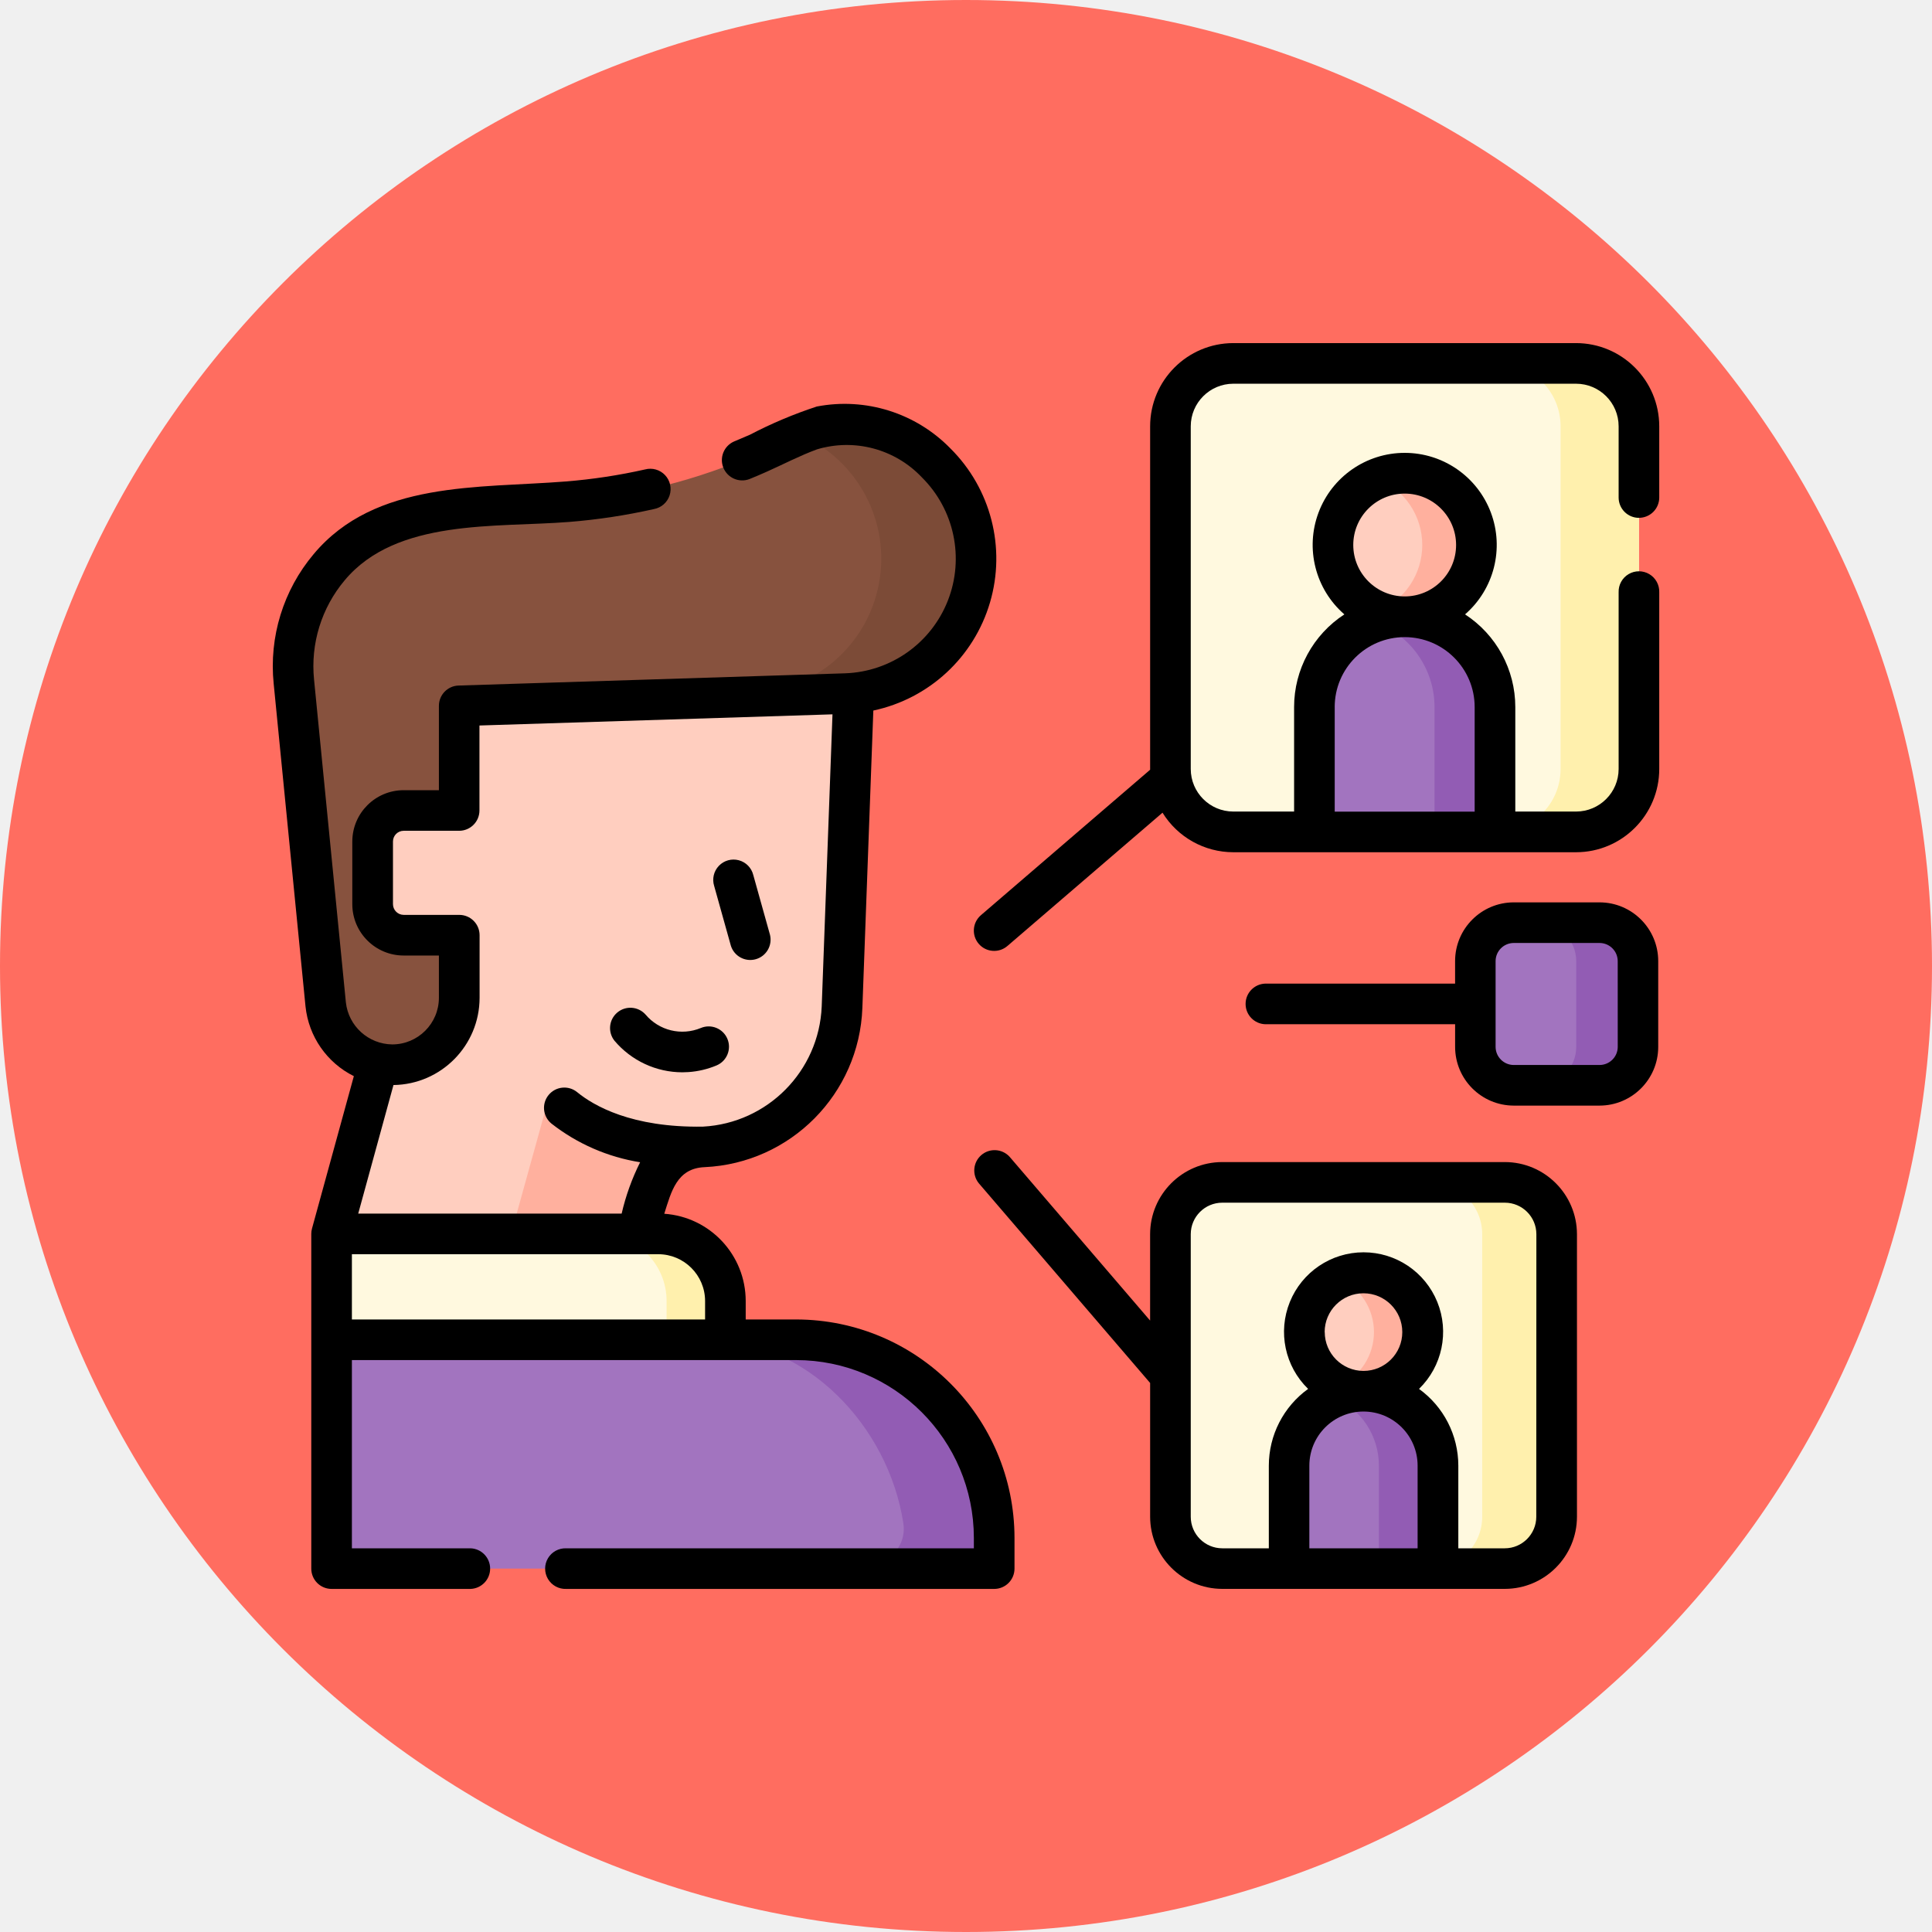
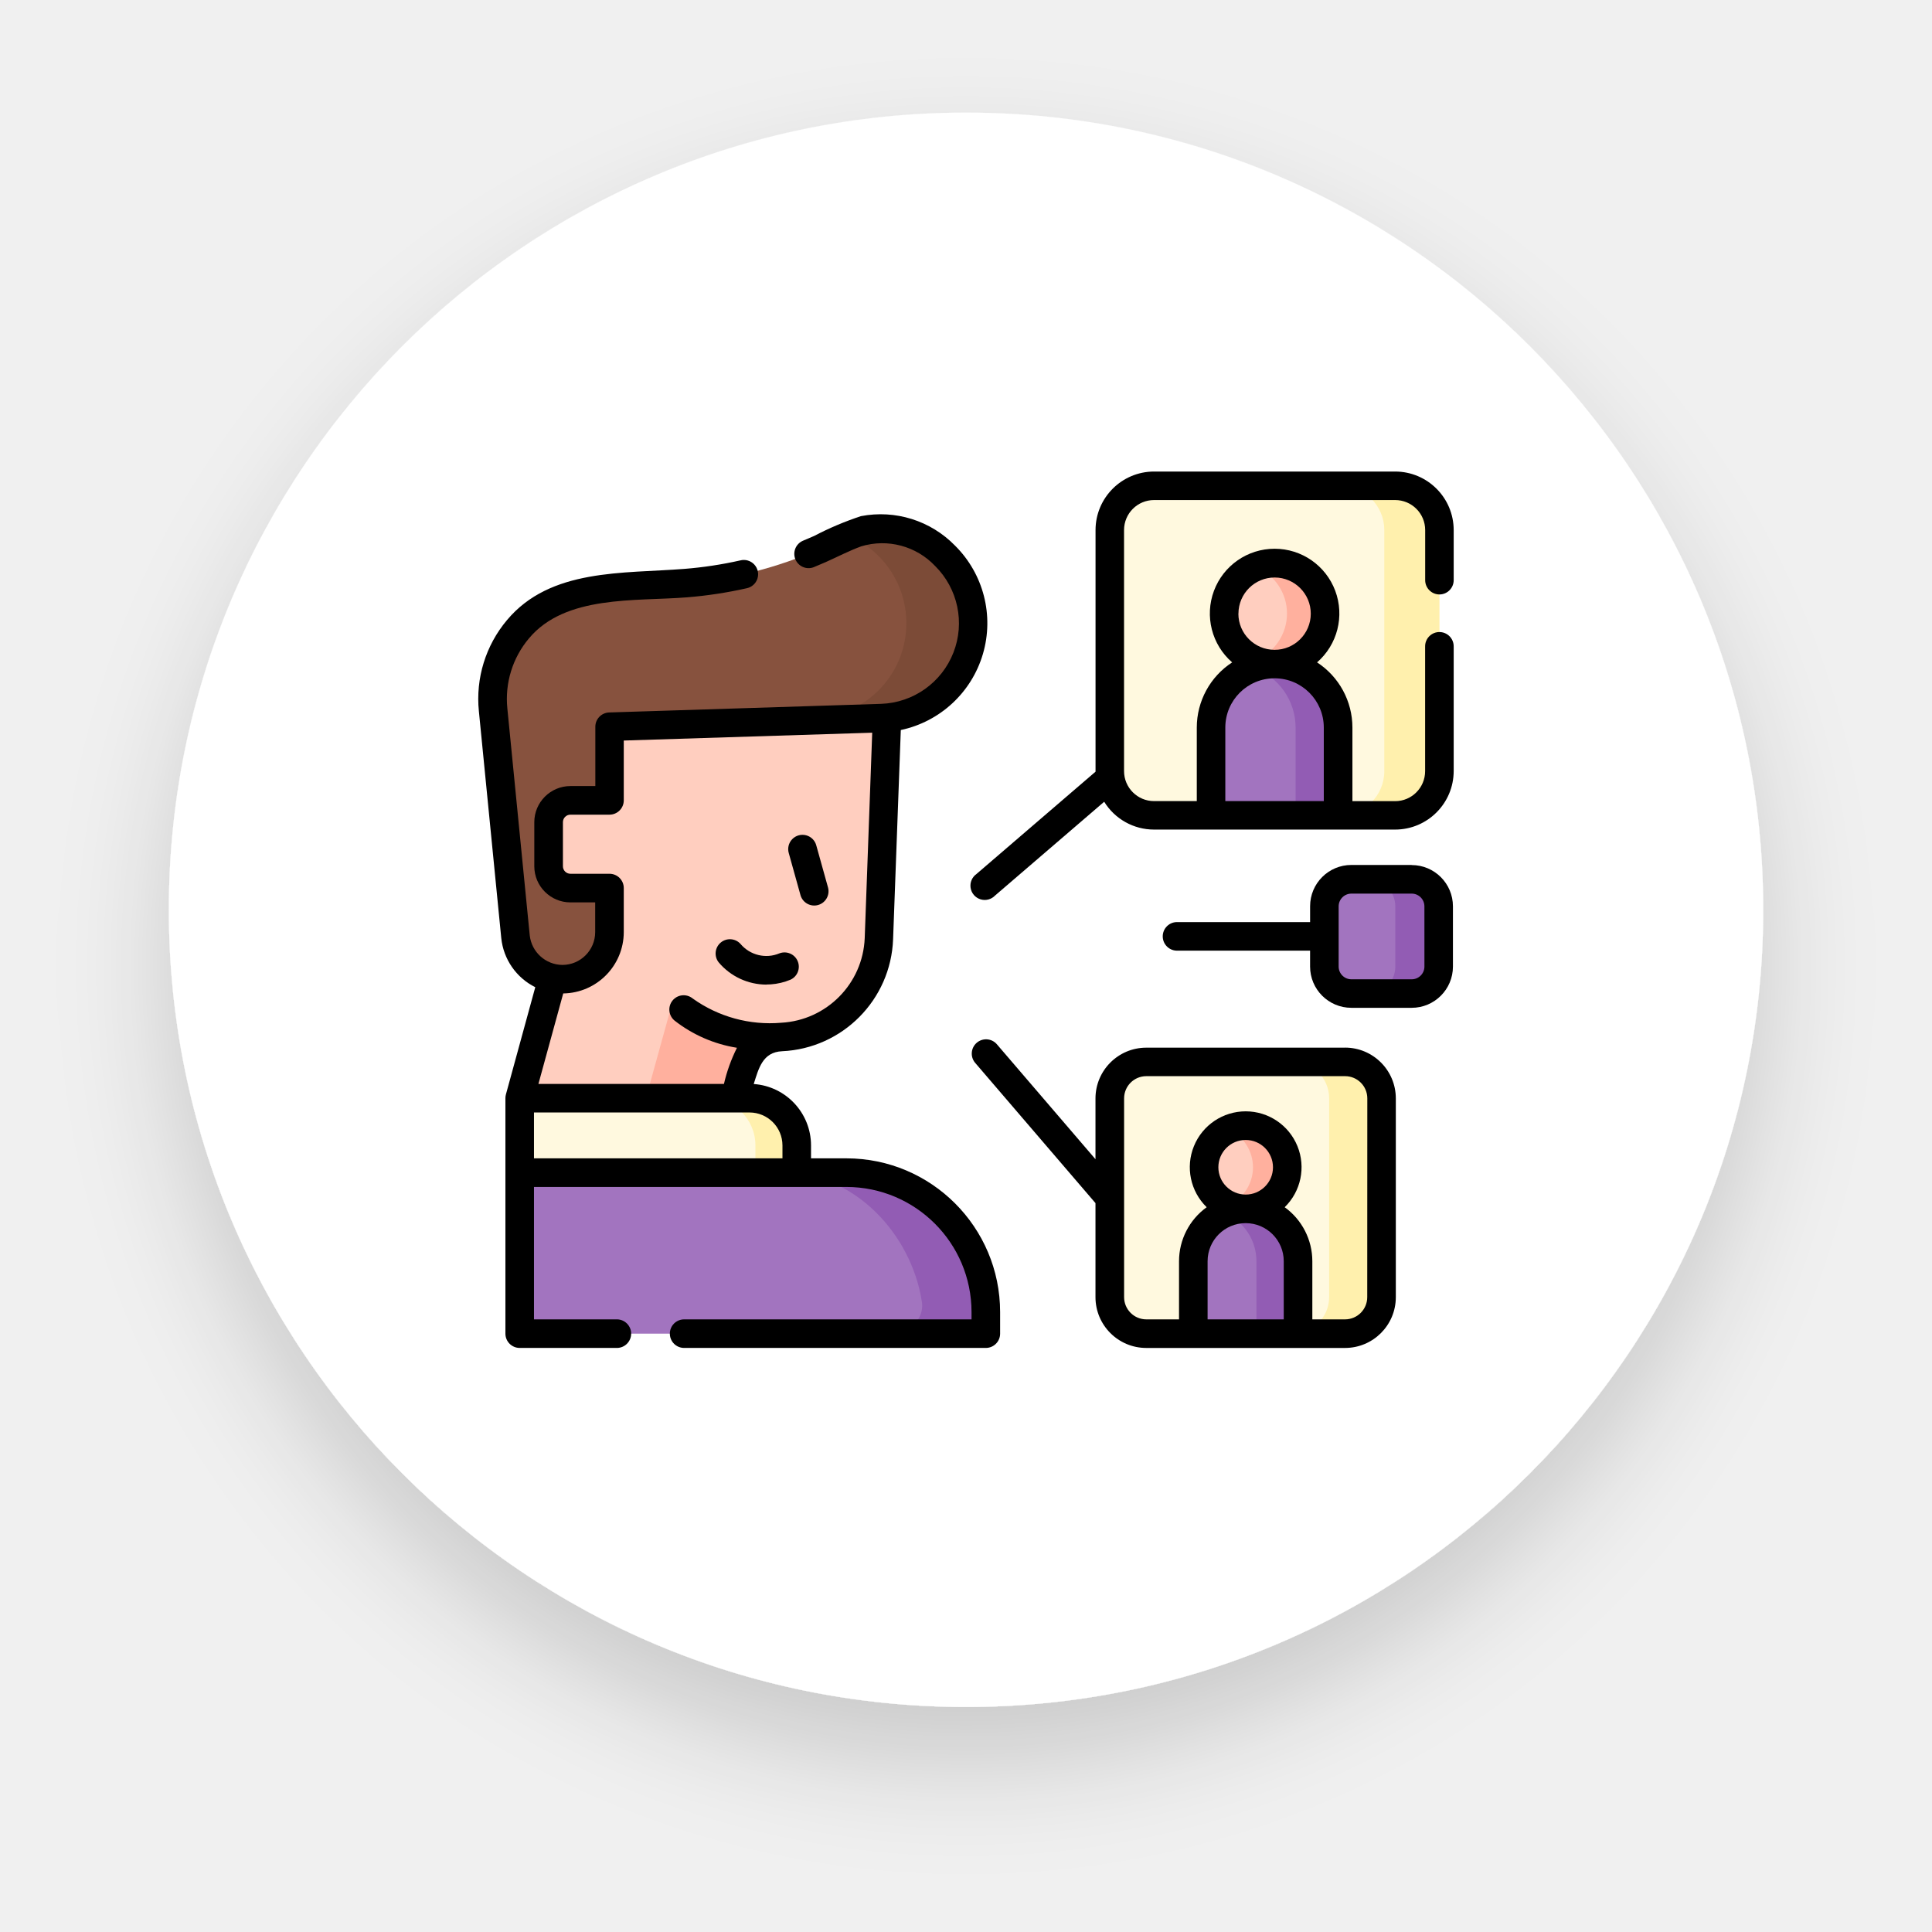
- <svg xmlns="http://www.w3.org/2000/svg" width="85" height="85" viewBox="0 0 85 85">
-   <g id="Grupo_108899" data-name="Grupo 108899" transform="translate(-180 -4807)">
-     <circle id="Elipse_4518" data-name="Elipse 4518" cx="42.5" cy="42.5" r="42.5" transform="translate(180 4807)" fill="#ff6d60" />
-     <g id="relacion" transform="translate(192 4819)">
-       <g id="Grupo_108365" data-name="Grupo 108365">
-         <path id="Trazado_155993" data-name="Trazado 155993" d="M25.733,13.732l-.685,18.581a6.387,6.387,0,0,1-6.089,6.146,2.389,2.389,0,0,0-2.334,1.881l-.618,1.946-6.177.574-7.241-.574,2.041-7.444-.786-21.11Z" fill="#ffcebf" />
-         <path id="Trazado_155994" data-name="Trazado 155994" d="M18.959,38.46a2.389,2.389,0,0,0-2.334,1.881l-.618,1.946-5.681.574L12,36.819a.419.419,0,0,1,.683-.2c.8.715,2.669,1.9,6.28,1.842Z" fill="#ffb09e" />
-         <path id="Trazado_155995" data-name="Trazado 155995" d="M19.915,45.239v1.706l-7.047.622L2.588,46.945V42.286H16.961a2.953,2.953,0,0,1,2.953,2.952Z" fill="#fff9df" />
-         <path id="Trazado_155996" data-name="Trazado 155996" d="M19.915,45.239v1.706l-2.588.473V45.239a2.953,2.953,0,0,0-2.953-2.952h2.588a2.953,2.953,0,0,1,2.953,2.952Z" fill="#fff0ad" />
-         <path id="Trazado_155997" data-name="Trazado 155997" d="M31.739,55.66c0,.747,0,1.352,0,1.352H2.588V46.945H23.024A8.715,8.715,0,0,1,31.739,55.66Z" fill="#a274bf" />
-         <path id="Trazado_155998" data-name="Trazado 155998" d="M31.739,55.66c0,.747,0,1.352,0,1.352H25.733l.9-.254a1.556,1.556,0,0,0,1.112-1.734c-.657-4.282-4.261-8.08-8.608-8.08h3.891A8.715,8.715,0,0,1,31.739,55.66Z" fill="#925cb4" />
-         <path id="Trazado_155999" data-name="Trazado 155999" d="M30.942,12.581a5.939,5.939,0,0,1-5.729,5.934l-4.3.136-12.707.4v4.6H5.761A1.365,1.365,0,0,0,4.4,25.023v2.758A1.364,1.364,0,0,0,5.76,29.145H8.2V31.9a2.944,2.944,0,0,1-5.875.291l-1.4-14.2a6.809,6.809,0,0,1,6.235-7.456l5.806-.465a25.7,25.7,0,0,0,8.389-2.129l1.832-.815.418-.186a3.487,3.487,0,0,1,1.411-.3,5.937,5.937,0,0,1,5.925,5.938Z" fill="#87523e" />
-         <path id="Trazado_156000" data-name="Trazado 156000" d="M30.942,12.581a5.939,5.939,0,0,1-5.729,5.934l-4.3.136.132-.136A5.939,5.939,0,0,0,23.189,7.128l.418-.186a3.487,3.487,0,0,1,1.411-.3,5.937,5.937,0,0,1,5.925,5.938Z" fill="#7c4b37" />
-         <path id="Trazado_156001" data-name="Trazado 156001" d="M60.106,6.754V21.833A2.767,2.767,0,0,1,57.34,24.6L53.773,24.6,49.8,23.987l-3.973.613H42.262A2.767,2.767,0,0,1,39.5,21.833V6.754a2.766,2.766,0,0,1,2.766-2.766H57.34A2.767,2.767,0,0,1,60.106,6.754Z" fill="#fff9df" />
-         <path id="Trazado_156002" data-name="Trazado 156002" d="M60.106,6.754V21.833A2.767,2.767,0,0,1,57.34,24.6H53.893a2.767,2.767,0,0,0,2.766-2.768V6.754a2.767,2.767,0,0,0-2.766-2.766H57.34A2.767,2.767,0,0,1,60.106,6.754Z" fill="#fff0ad" />
-         <path id="Trazado_156003" data-name="Trazado 156003" d="M53.773,19.105V24.6H45.828V19.105a3.973,3.973,0,0,1,7.945,0Z" fill="#a274bf" />
-         <path id="Trazado_156004" data-name="Trazado 156004" d="M53.773,19.105V24.6h-2.66V19.105a3.982,3.982,0,0,0-2.643-3.745,3.975,3.975,0,0,1,5.3,3.745Z" fill="#925cb4" />
-         <path id="Trazado_156005" data-name="Trazado 156005" d="M52.956,11.977a3.152,3.152,0,1,1-.923-2.231,3.147,3.147,0,0,1,.923,2.231Z" fill="#ffcebf" />
-         <path id="Trazado_156006" data-name="Trazado 156006" d="M52.956,11.977A3.155,3.155,0,0,1,48.609,14.9a3.155,3.155,0,0,0,0-5.844,3.154,3.154,0,0,1,4.346,2.921Z" fill="#ffb09e" />
-         <path id="Trazado_156007" data-name="Trazado 156007" d="M56.487,42.3v12.43a2.281,2.281,0,0,1-2.28,2.282h-2.94l-3.276-.579-3.275.579h-2.94a2.281,2.281,0,0,1-2.28-2.282V42.3a2.281,2.281,0,0,1,2.28-2.282H54.207A2.281,2.281,0,0,1,56.487,42.3Z" fill="#fff9df" />
-         <path id="Trazado_156008" data-name="Trazado 156008" d="M56.487,42.3v12.43a2.281,2.281,0,0,1-2.28,2.282H50.931a2.281,2.281,0,0,0,2.28-2.282V42.3a2.281,2.281,0,0,0-2.28-2.282h3.275A2.281,2.281,0,0,1,56.487,42.3Z" fill="#fff0ad" />
-         <path id="Trazado_156009" data-name="Trazado 156009" d="M51.266,52.482v4.53h-6.55v-4.53a3.275,3.275,0,1,1,6.55,0Z" fill="#a274bf" />
-         <path id="Trazado_156010" data-name="Trazado 156010" d="M51.266,52.482v4.53h-2.6v-4.53a3.275,3.275,0,0,0-1.974-3.006,3.275,3.275,0,0,1,4.576,3.006Z" fill="#925cb4" />
-         <path id="Trazado_156011" data-name="Trazado 156011" d="M50.592,46.606a2.6,2.6,0,1,1-3.673-2.37A2.559,2.559,0,0,1,47.991,44a2.6,2.6,0,0,1,2.6,2.6Z" fill="#ffcebf" />
-         <path id="Trazado_156012" data-name="Trazado 156012" d="M50.592,46.606a2.6,2.6,0,0,1-3.673,2.37,2.6,2.6,0,0,0,0-4.739A2.559,2.559,0,0,1,47.991,44a2.6,2.6,0,0,1,2.6,2.6Z" fill="#ffb09e" />
-         <path id="Trazado_156013" data-name="Trazado 156013" d="M60.062,30.287V34.06a1.688,1.688,0,0,1-1.688,1.688H54.6a1.689,1.689,0,0,1-1.689-1.688V30.287A1.689,1.689,0,0,1,54.6,28.6h3.773a1.688,1.688,0,0,1,1.688,1.688Z" fill="#a274bf" />
-         <path id="Trazado_156014" data-name="Trazado 156014" d="M60.062,30.287V34.06a1.688,1.688,0,0,1-1.688,1.688H55.66a1.688,1.688,0,0,0,1.688-1.688V30.287A1.688,1.688,0,0,0,55.66,28.6h2.714a1.688,1.688,0,0,1,1.688,1.688Z" fill="#925cb4" />
+ <svg xmlns="http://www.w3.org/2000/svg" width="103" height="103" viewBox="0 0 103 103">
+   <defs>
+     <filter id="a" x="0" y="0" width="103" height="103" filterUnits="userSpaceOnUse">
+       <feOffset dy="3" input="SourceAlpha" />
+       <feGaussianBlur stdDeviation="3" result="b" />
+       <feFlood flood-opacity="0.161" />
+       <feComposite operator="in" in2="b" />
+       <feComposite in="SourceGraphic" />
+     </filter>
+   </defs>
+   <g transform="translate(-176.348 -4199.826)">
+     <g transform="matrix(1, 0, 0, 1, 176.35, 4199.83)" filter="url(#a)">
+       <circle cx="42.5" cy="42.5" r="42.5" transform="translate(9 6)" fill="#fff" />
+     </g>
+     <g transform="translate(201.848 4221.87)">
+       <g transform="translate(0.762 3.856)">
+         <path d="M22.319,13.732l-.584,15.84a5.445,5.445,0,0,1-5.191,5.24,2.036,2.036,0,0,0-1.99,1.6l-.527,1.659-5.266.49-6.173-.49,1.74-6.346-.67-18Z" transform="translate(-1.144 -5.426)" fill="#ffcebf" />
+         <path d="M17.685,38.172a2.036,2.036,0,0,0-1.99,1.6l-.527,1.659-4.843.49,1.424-5.15a.357.357,0,0,1,.582-.172c.679.61,2.275,1.624,5.354,1.57Z" transform="translate(-2.286 -8.786)" fill="#ffb09e" />
+         <path d="M17.358,44.8v1.454l-6.007.53-8.763-.53V42.286H14.841A2.517,2.517,0,0,1,17.358,44.8Z" transform="translate(-1.144 -9.638)" fill="#fff9df" />
+         <path d="M19.1,44.8v1.454l-2.206.4V44.8a2.517,2.517,0,0,0-2.518-2.517h2.206A2.517,2.517,0,0,1,19.1,44.8Z" transform="translate(-2.883 -9.638)" fill="#fff0ad" />
+         <path d="M27.438,54.374c0,.637,0,1.153,0,1.153H2.588V46.945H20.009A7.429,7.429,0,0,1,27.438,54.374Z" transform="translate(-1.144 -10.326)" fill="#a274bf" />
+         <path d="M29.879,54.374c0,.637,0,1.153,0,1.153H24.76l.763-.216a1.326,1.326,0,0,0,.948-1.478c-.56-3.65-3.632-6.888-7.338-6.888H22.45A7.429,7.429,0,0,1,29.879,54.374Z" transform="translate(-3.585 -10.326)" fill="#925cb4" />
+         <path d="M26.509,11.705a5.063,5.063,0,0,1-4.884,5.059l-3.667.116-10.833.342v3.925H5.043a1.164,1.164,0,0,0-1.164,1.164v2.351a1.163,1.163,0,0,0,1.163,1.163H7.125v2.346a2.51,2.51,0,0,1-5.008.248L.922,16.318A5.8,5.8,0,0,1,6.237,9.962l4.949-.4a21.91,21.91,0,0,0,7.151-1.815L19.9,7.057l.356-.158a2.972,2.972,0,0,1,1.2-.255,5.061,5.061,0,0,1,5.051,5.062Z" transform="translate(-0.894 -4.38)" fill="#87523e" />
+         <path d="M29.462,11.705a5.063,5.063,0,0,1-4.884,5.059l-3.667.116.113-.116a5.063,5.063,0,0,0,1.829-9.707l.356-.158a2.972,2.972,0,0,1,1.2-.255,5.061,5.061,0,0,1,5.051,5.062Z" transform="translate(-3.847 -4.38)" fill="#7c4b37" />
+         <path d="M57.065,6.346V19.2a2.359,2.359,0,0,1-2.358,2.359l-3.041,0-3.386-.518-3.387.523h-3.04A2.358,2.358,0,0,1,39.5,19.2V6.346a2.358,2.358,0,0,1,2.358-2.358H54.707A2.359,2.359,0,0,1,57.065,6.346Z" transform="translate(-6.589 -3.988)" fill="#fff9df" />
+         <path d="M59.19,6.346V19.2a2.359,2.359,0,0,1-2.358,2.359H53.893A2.359,2.359,0,0,0,56.252,19.2V6.346a2.359,2.359,0,0,0-2.358-2.358h2.938A2.359,2.359,0,0,1,59.19,6.346Z" transform="translate(-8.713 -3.988)" fill="#fff0ad" />
+         <path d="M52.6,18.519V23.2H45.828V18.519a3.387,3.387,0,0,1,6.773,0Z" transform="translate(-7.523 -5.632)" fill="#a274bf" />
+         <path d="M52.991,18.519V23.2H50.723V18.519a3.394,3.394,0,0,0-2.253-3.192,3.389,3.389,0,0,1,4.521,3.192Z" transform="translate(-7.913 -5.632)" fill="#925cb4" />
+         <path d="M52.025,11.512a2.687,2.687,0,1,1-.787-1.9,2.683,2.683,0,0,1,.787,1.9Z" transform="translate(-7.644 -4.701)" fill="#ffcebf" />
+         <path d="M52.314,11.512A2.69,2.69,0,0,1,48.609,14a2.689,2.689,0,0,0,0-4.982,2.688,2.688,0,0,1,3.7,2.49Z" transform="translate(-7.934 -4.701)" fill="#ffb09e" />
+         <path d="M53.98,41.964v10.6A1.944,1.944,0,0,1,52.036,54.5H49.53l-2.792-.494-2.791.494H41.439A1.944,1.944,0,0,1,39.5,52.56v-10.6a1.944,1.944,0,0,1,1.944-1.945h10.6A1.944,1.944,0,0,1,53.98,41.964Z" transform="translate(-6.589 -9.304)" fill="#fff9df" />
+         <path d="M55.667,41.964v10.6A1.944,1.944,0,0,1,53.723,54.5H50.931a1.944,1.944,0,0,0,1.944-1.945v-10.6a1.944,1.944,0,0,0-1.944-1.945h2.792A1.944,1.944,0,0,1,55.667,41.964Z" transform="translate(-8.277 -9.304)" fill="#fff0ad" />
+         <path d="M50.3,52v3.861H44.716V52A2.792,2.792,0,1,1,50.3,52Z" transform="translate(-7.359 -10.66)" fill="#a274bf" />
+         <path d="M50.591,52v3.861H48.373V52a2.791,2.791,0,0,0-1.683-2.562A2.792,2.792,0,0,1,50.591,52Z" transform="translate(-7.651 -10.66)" fill="#925cb4" />
+         <path d="M49.824,46.223a2.218,2.218,0,1,1-3.131-2.02,2.182,2.182,0,0,1,.914-.2,2.217,2.217,0,0,1,2.217,2.218Z" transform="translate(-7.459 -9.892)" fill="#ffcebf" />
+         <path d="M50.05,46.223a2.217,2.217,0,0,1-3.131,2.02,2.217,2.217,0,0,0,0-4.04,2.182,2.182,0,0,1,.914-.2,2.217,2.217,0,0,1,2.217,2.218Z" transform="translate(-7.684 -9.892)" fill="#ffb09e" />
+         <path d="M59.007,30.038v3.216a1.439,1.439,0,0,1-1.439,1.439H54.352a1.439,1.439,0,0,1-1.44-1.439V30.038a1.439,1.439,0,0,1,1.44-1.439h3.216a1.439,1.439,0,0,1,1.439,1.439Z" transform="translate(-8.569 -7.619)" fill="#a274bf" />
+         <path d="M59.413,30.038v3.216a1.439,1.439,0,0,1-1.439,1.439H55.66A1.439,1.439,0,0,0,57.1,33.254V30.038A1.439,1.439,0,0,0,55.66,28.6h2.314a1.439,1.439,0,0,1,1.439,1.439Z" transform="translate(-8.974 -7.619)" fill="#925cb4" />
      </g>
-       <g id="Grupo_108366" data-name="Grupo 108366">
-         <path id="Trazado_156015" data-name="Trazado 156015" d="M23.024,46.051H20.808v-.812A3.851,3.851,0,0,0,17.225,41.4c.308-.969.55-2,1.775-2.05a7.282,7.282,0,0,0,6.941-7.006l.482-13.083A6.832,6.832,0,0,0,29.815,7.73a6.5,6.5,0,0,0-5.879-1.845,19.408,19.408,0,0,0-2.942,1.241c-.234.1-.471.2-.705.3a.894.894,0,0,0,.674,1.655c.251-.1.506-.211.757-.322.736-.327,1.468-.712,2.224-.989A4.551,4.551,0,0,1,28.557,9a5.044,5.044,0,0,1-3.372,8.623l-17.01.538a.893.893,0,0,0-.865.893v3.711H5.761A2.261,2.261,0,0,0,3.5,25.022v2.759a2.261,2.261,0,0,0,2.259,2.258H7.31V31.9A2.054,2.054,0,0,1,5.258,33.95,2.077,2.077,0,0,1,3.217,32.1l-1.4-14.2A5.871,5.871,0,0,1,3.165,13.53c2.279-2.726,6.648-2.309,9.874-2.567a26.636,26.636,0,0,0,3.735-.567.894.894,0,1,0-.393-1.743,24.845,24.845,0,0,1-3.484.529c-3.836.307-8.389-.044-11.1,3.2a7.645,7.645,0,0,0-1.756,5.7l1.4,14.195a3.872,3.872,0,0,0,2.127,3.069L1.727,42.05a.9.9,0,0,0-.032.236V57.012a.893.893,0,0,0,.894.894H8.7a.894.894,0,0,0,0-1.787H3.482V47.838H23.024a7.831,7.831,0,0,1,7.822,7.822v.459H12.907a.894.894,0,1,0,0,1.787H31.74a.893.893,0,0,0,.894-.894V55.66a9.62,9.62,0,0,0-9.609-9.609ZM9.1,31.9V29.145a.894.894,0,0,0-.894-.894H5.761a.474.474,0,0,1-.472-.472V25.023a.472.472,0,0,1,.472-.472H8.2a.894.894,0,0,0,.894-.894V19.919l15.532-.491-.474,12.853a5.527,5.527,0,0,1-5.22,5.286h0c-3.143.052-4.816-.923-5.541-1.518a.893.893,0,0,0-1.128,1.385,8.5,8.5,0,0,0,3.9,1.7,10.123,10.123,0,0,0-.813,2.26H3.76l1.551-5.657A3.843,3.843,0,0,0,9.1,31.9ZM3.482,46.051V43.18h13.48a2.062,2.062,0,0,1,2.059,2.059v.812H3.482Z" />
-         <path id="Trazado_156016" data-name="Trazado 156016" d="M20.156,29.611a.894.894,0,0,0,1.721-.481l-.735-2.63a.894.894,0,1,0-1.721.481Z" />
-         <path id="Trazado_156017" data-name="Trazado 156017" d="M18.021,35.177q.135,0,.271-.01a3.891,3.891,0,0,0,1.232-.292.893.893,0,0,0-.69-1.648,2.116,2.116,0,0,1-2.434-.592.894.894,0,0,0-1.368,1.15,3.915,3.915,0,0,0,2.989,1.392Z" />
-         <path id="Trazado_156018" data-name="Trazado 156018" d="M60.106,10.782A.893.893,0,0,0,61,9.889V6.755a3.664,3.664,0,0,0-3.66-3.66H42.261a3.664,3.664,0,0,0-3.66,3.66V21.833c0,.011,0,.022,0,.032l-7.445,6.4a.893.893,0,1,0,1.165,1.355l6.825-5.865a3.661,3.661,0,0,0,3.114,1.74H57.34A3.664,3.664,0,0,0,61,21.833V14.058a.894.894,0,1,0-1.787,0v7.774a1.875,1.875,0,0,1-1.873,1.873H54.667v-4.6a4.865,4.865,0,0,0-2.211-4.075,4.049,4.049,0,1,0-5.31,0,4.865,4.865,0,0,0-2.211,4.075v4.6H42.261a1.875,1.875,0,0,1-1.873-1.873V6.755a1.875,1.875,0,0,1,1.873-1.873H57.34a1.875,1.875,0,0,1,1.873,1.873V9.889a.893.893,0,0,0,.894.894Zm-12.568,1.2A2.262,2.262,0,1,1,49.8,14.24a2.265,2.265,0,0,1-2.262-2.262Zm-.817,7.128a3.079,3.079,0,0,1,6.158,0v4.6H46.722v-4.6Z" />
-         <path id="Trazado_156019" data-name="Trazado 156019" d="M54.206,39.126H41.775A3.178,3.178,0,0,0,38.6,42.3v3.8l-6.183-7.208a.894.894,0,0,0-1.356,1.164l7.54,8.789v5.885a3.178,3.178,0,0,0,3.174,3.174H54.206a3.178,3.178,0,0,0,3.174-3.174V42.3a3.178,3.178,0,0,0-3.174-3.174Zm-8.6,16.993V52.483a2.381,2.381,0,0,1,4.763,0v3.636Zm.673-9.512a1.708,1.708,0,1,1,1.708,1.708A1.71,1.71,0,0,1,46.283,46.606Zm9.311,8.125a1.389,1.389,0,0,1-1.387,1.387H52.16V52.483a4.165,4.165,0,0,0-1.729-3.377,3.5,3.5,0,1,0-4.879,0,4.165,4.165,0,0,0-1.729,3.377v3.636H41.775a1.389,1.389,0,0,1-1.387-1.387V42.3a1.389,1.389,0,0,1,1.387-1.387H54.206A1.389,1.389,0,0,1,55.594,42.3Z" />
-         <path id="Trazado_156020" data-name="Trazado 156020" d="M58.374,27.7H54.6a2.585,2.585,0,0,0-2.582,2.582v.993H43.665a.894.894,0,0,0,0,1.787h8.354v.993A2.585,2.585,0,0,0,54.6,36.642h3.773a2.585,2.585,0,0,0,2.582-2.582V30.287A2.585,2.585,0,0,0,58.374,27.7Zm.8,6.355a.8.8,0,0,1-.8.8H54.6a.8.8,0,0,1-.8-.8V30.287a.8.8,0,0,1,.8-.8h3.773a.8.8,0,0,1,.8.8Z" />
+       <g transform="translate(0 3.094)">
+         <path d="M19.627,40.1H17.738v-.692a3.283,3.283,0,0,0-3.055-3.27c.263-.826.469-1.7,1.513-1.748a6.207,6.207,0,0,0,5.917-5.972l.411-11.152a5.824,5.824,0,0,0,2.891-9.832A5.538,5.538,0,0,0,20.4,5.863,16.545,16.545,0,0,0,17.9,6.921c-.2.088-.4.174-.6.256a.762.762,0,0,0,.574,1.411c.214-.087.431-.179.645-.274.627-.279,1.252-.607,1.9-.843a3.879,3.879,0,0,1,3.933,1.048,4.3,4.3,0,0,1-2.875,7.351l-14.5.459a.762.762,0,0,0-.738.761v3.163H4.911a1.928,1.928,0,0,0-1.926,1.925v2.352a1.928,1.928,0,0,0,1.926,1.925h1.32v1.585a1.751,1.751,0,0,1-1.749,1.749,1.771,1.771,0,0,1-1.74-1.576l-1.194-12.1A5.005,5.005,0,0,1,2.7,12.38c1.943-2.324,5.667-1.968,8.417-2.188A22.706,22.706,0,0,0,14.3,9.709a.762.762,0,1,0-.335-1.486,21.18,21.18,0,0,1-2.97.451c-3.27.261-7.151-.037-9.465,2.73a6.517,6.517,0,0,0-1.5,4.856l1.194,12.1a3.3,3.3,0,0,0,1.813,2.616L1.472,36.692a.771.771,0,0,0-.027.2V49.446a.762.762,0,0,0,.762.762H7.414a.762.762,0,0,0,0-1.523H2.968V41.626H19.627a6.675,6.675,0,0,1,6.668,6.668v.391H11a.762.762,0,1,0,0,1.523H27.057a.762.762,0,0,0,.762-.762V48.294A8.2,8.2,0,0,0,19.627,40.1ZM7.755,28.038V25.691a.762.762,0,0,0-.762-.762H4.911a.4.4,0,0,1-.4-.4V22.178a.4.4,0,0,1,.4-.4H6.993a.762.762,0,0,0,.762-.762V17.826L21,17.408l-.4,10.957a4.711,4.711,0,0,1-4.45,4.506h0a7.071,7.071,0,0,1-4.723-1.294.761.761,0,0,0-.962,1.181,7.25,7.25,0,0,0,3.324,1.448,8.629,8.629,0,0,0-.693,1.926H3.205l1.322-4.823A3.276,3.276,0,0,0,7.755,28.038ZM2.968,40.1V37.655H14.459a1.758,1.758,0,0,1,1.756,1.756V40.1H2.968Z" transform="translate(0 -3.484)" />
+         <path d="M20.043,29.056a.762.762,0,0,0,1.467-.41L20.884,26.4a.762.762,0,1,0-1.467.41Z" transform="translate(-2.861 -6.451)" />
+         <path d="M17.549,34.755q.115,0,.231-.008a3.317,3.317,0,0,0,1.05-.249.762.762,0,0,0-.588-1.405,1.8,1.8,0,0,1-2.075-.5.762.762,0,0,0-1.166.98,3.338,3.338,0,0,0,2.548,1.187Z" transform="translate(-2.187 -7.406)" />
+         <path d="M55.789,9.648a.762.762,0,0,0,.762-.762V6.215a3.124,3.124,0,0,0-3.12-3.12H40.577a3.124,3.124,0,0,0-3.12,3.12V19.068c0,.009,0,.018,0,.028L31.111,24.55A.762.762,0,1,0,32.1,25.7l5.818-5a3.121,3.121,0,0,0,2.655,1.483H53.431a3.124,3.124,0,0,0,3.12-3.12V12.441a.762.762,0,1,0-1.523,0v6.627a1.6,1.6,0,0,1-1.6,1.6H51.152V16.743a4.147,4.147,0,0,0-1.885-3.474,3.452,3.452,0,1,0-4.527,0,4.147,4.147,0,0,0-1.885,3.474v3.922H40.577a1.6,1.6,0,0,1-1.6-1.6V6.215a1.6,1.6,0,0,1,1.6-1.6H53.431a1.6,1.6,0,0,1,1.6,1.6V8.886a.762.762,0,0,0,.762.762ZM45.076,10.667A1.928,1.928,0,1,1,47,12.6a1.93,1.93,0,0,1-1.928-1.928Zm-.7,6.076a2.625,2.625,0,0,1,5.25,0v3.922h-5.25V16.743Z" transform="translate(-4.551 -3.094)" />
+         <path d="M50.76,39.046h-10.6a2.709,2.709,0,0,0-2.706,2.706v3.241l-5.271-6.144a.762.762,0,0,0-1.156.992l6.427,7.492v5.016a2.709,2.709,0,0,0,2.706,2.706h10.6a2.709,2.709,0,0,0,2.706-2.706v-10.6a2.709,2.709,0,0,0-2.706-2.706ZM43.431,53.531v-3.1a2.03,2.03,0,1,1,4.06,0v3.1Zm.574-8.109a1.456,1.456,0,1,1,1.456,1.456A1.458,1.458,0,0,1,44.005,45.422Zm7.937,6.926a1.184,1.184,0,0,1-1.183,1.183H49.015v-3.1a3.55,3.55,0,0,0-1.474-2.879,2.979,2.979,0,1,0-4.159,0,3.551,3.551,0,0,0-1.474,2.879v3.1H40.163a1.184,1.184,0,0,1-1.183-1.183v-10.6a1.184,1.184,0,0,1,1.183-1.183h10.6a1.184,1.184,0,0,1,1.183,1.183Z" transform="translate(-4.551 -8.33)" />
+         <path d="M56.072,27.7H52.855a2.2,2.2,0,0,0-2.2,2.2v.846H43.533a.762.762,0,0,0,0,1.523h7.121v.847a2.2,2.2,0,0,0,2.2,2.2h3.216a2.2,2.2,0,0,0,2.2-2.2V29.906a2.2,2.2,0,0,0-2.2-2.2Zm.678,5.418a.679.679,0,0,1-.678.678H52.855a.679.679,0,0,1-.678-.678V29.906a.679.679,0,0,1,.678-.678h3.216a.679.679,0,0,1,.678.678Z" transform="translate(-6.31 -6.725)" />
      </g>
    </g>
  </g>
</svg>
